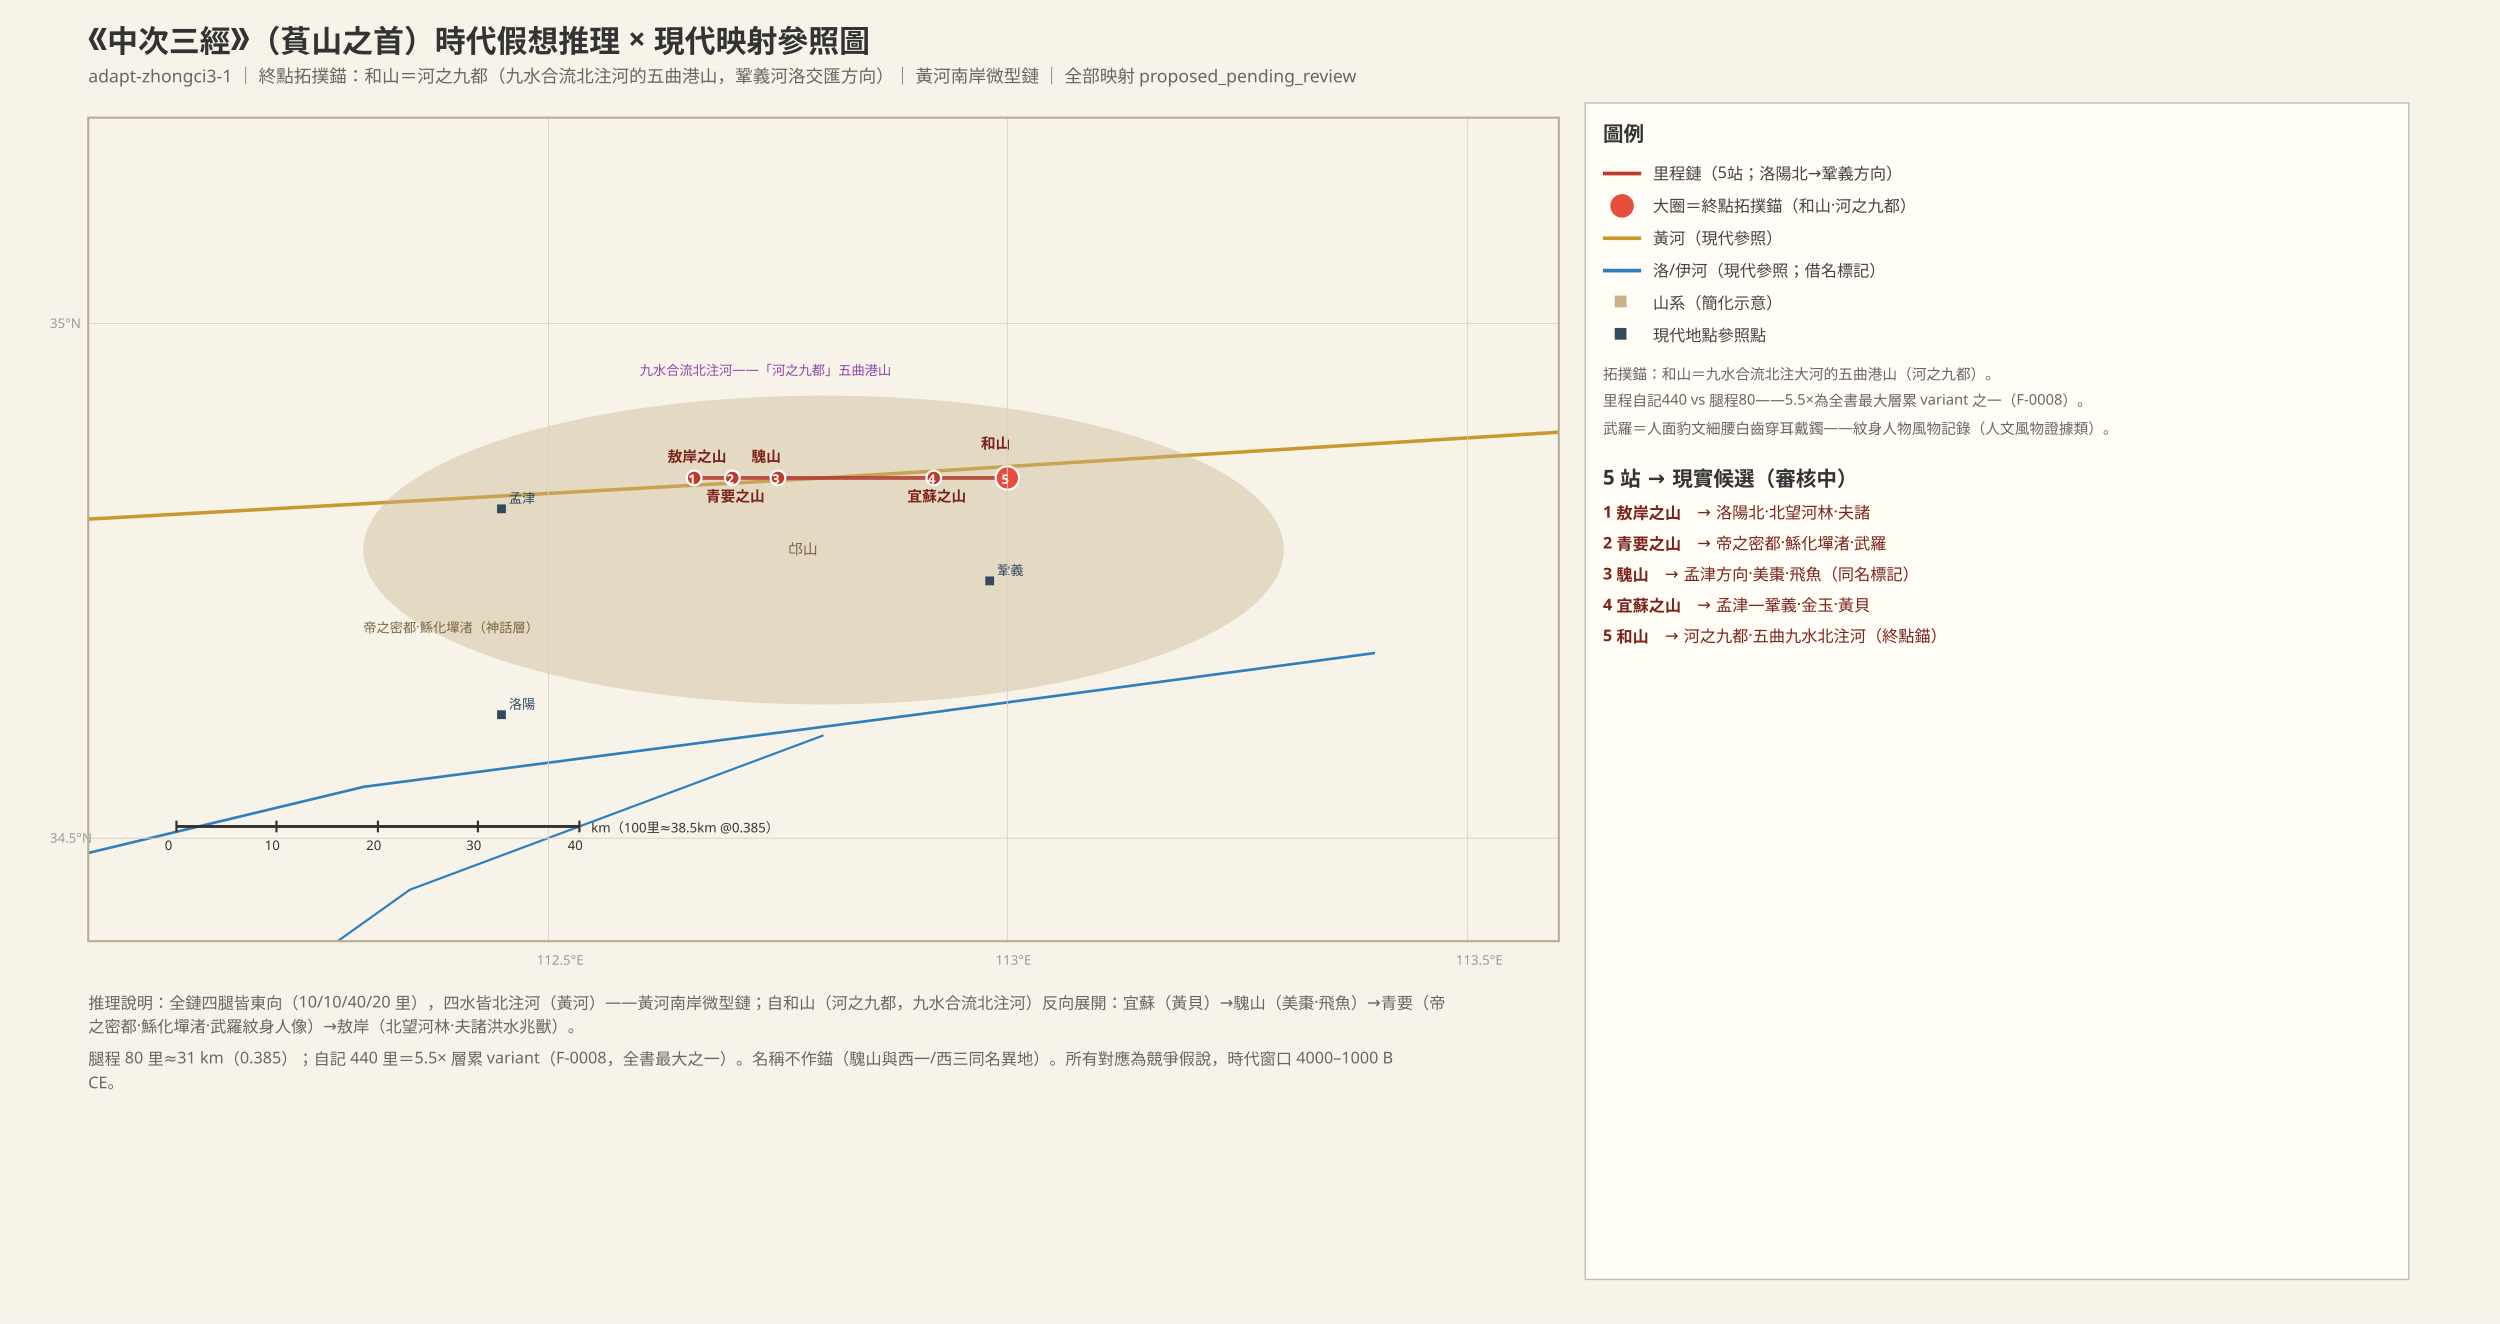
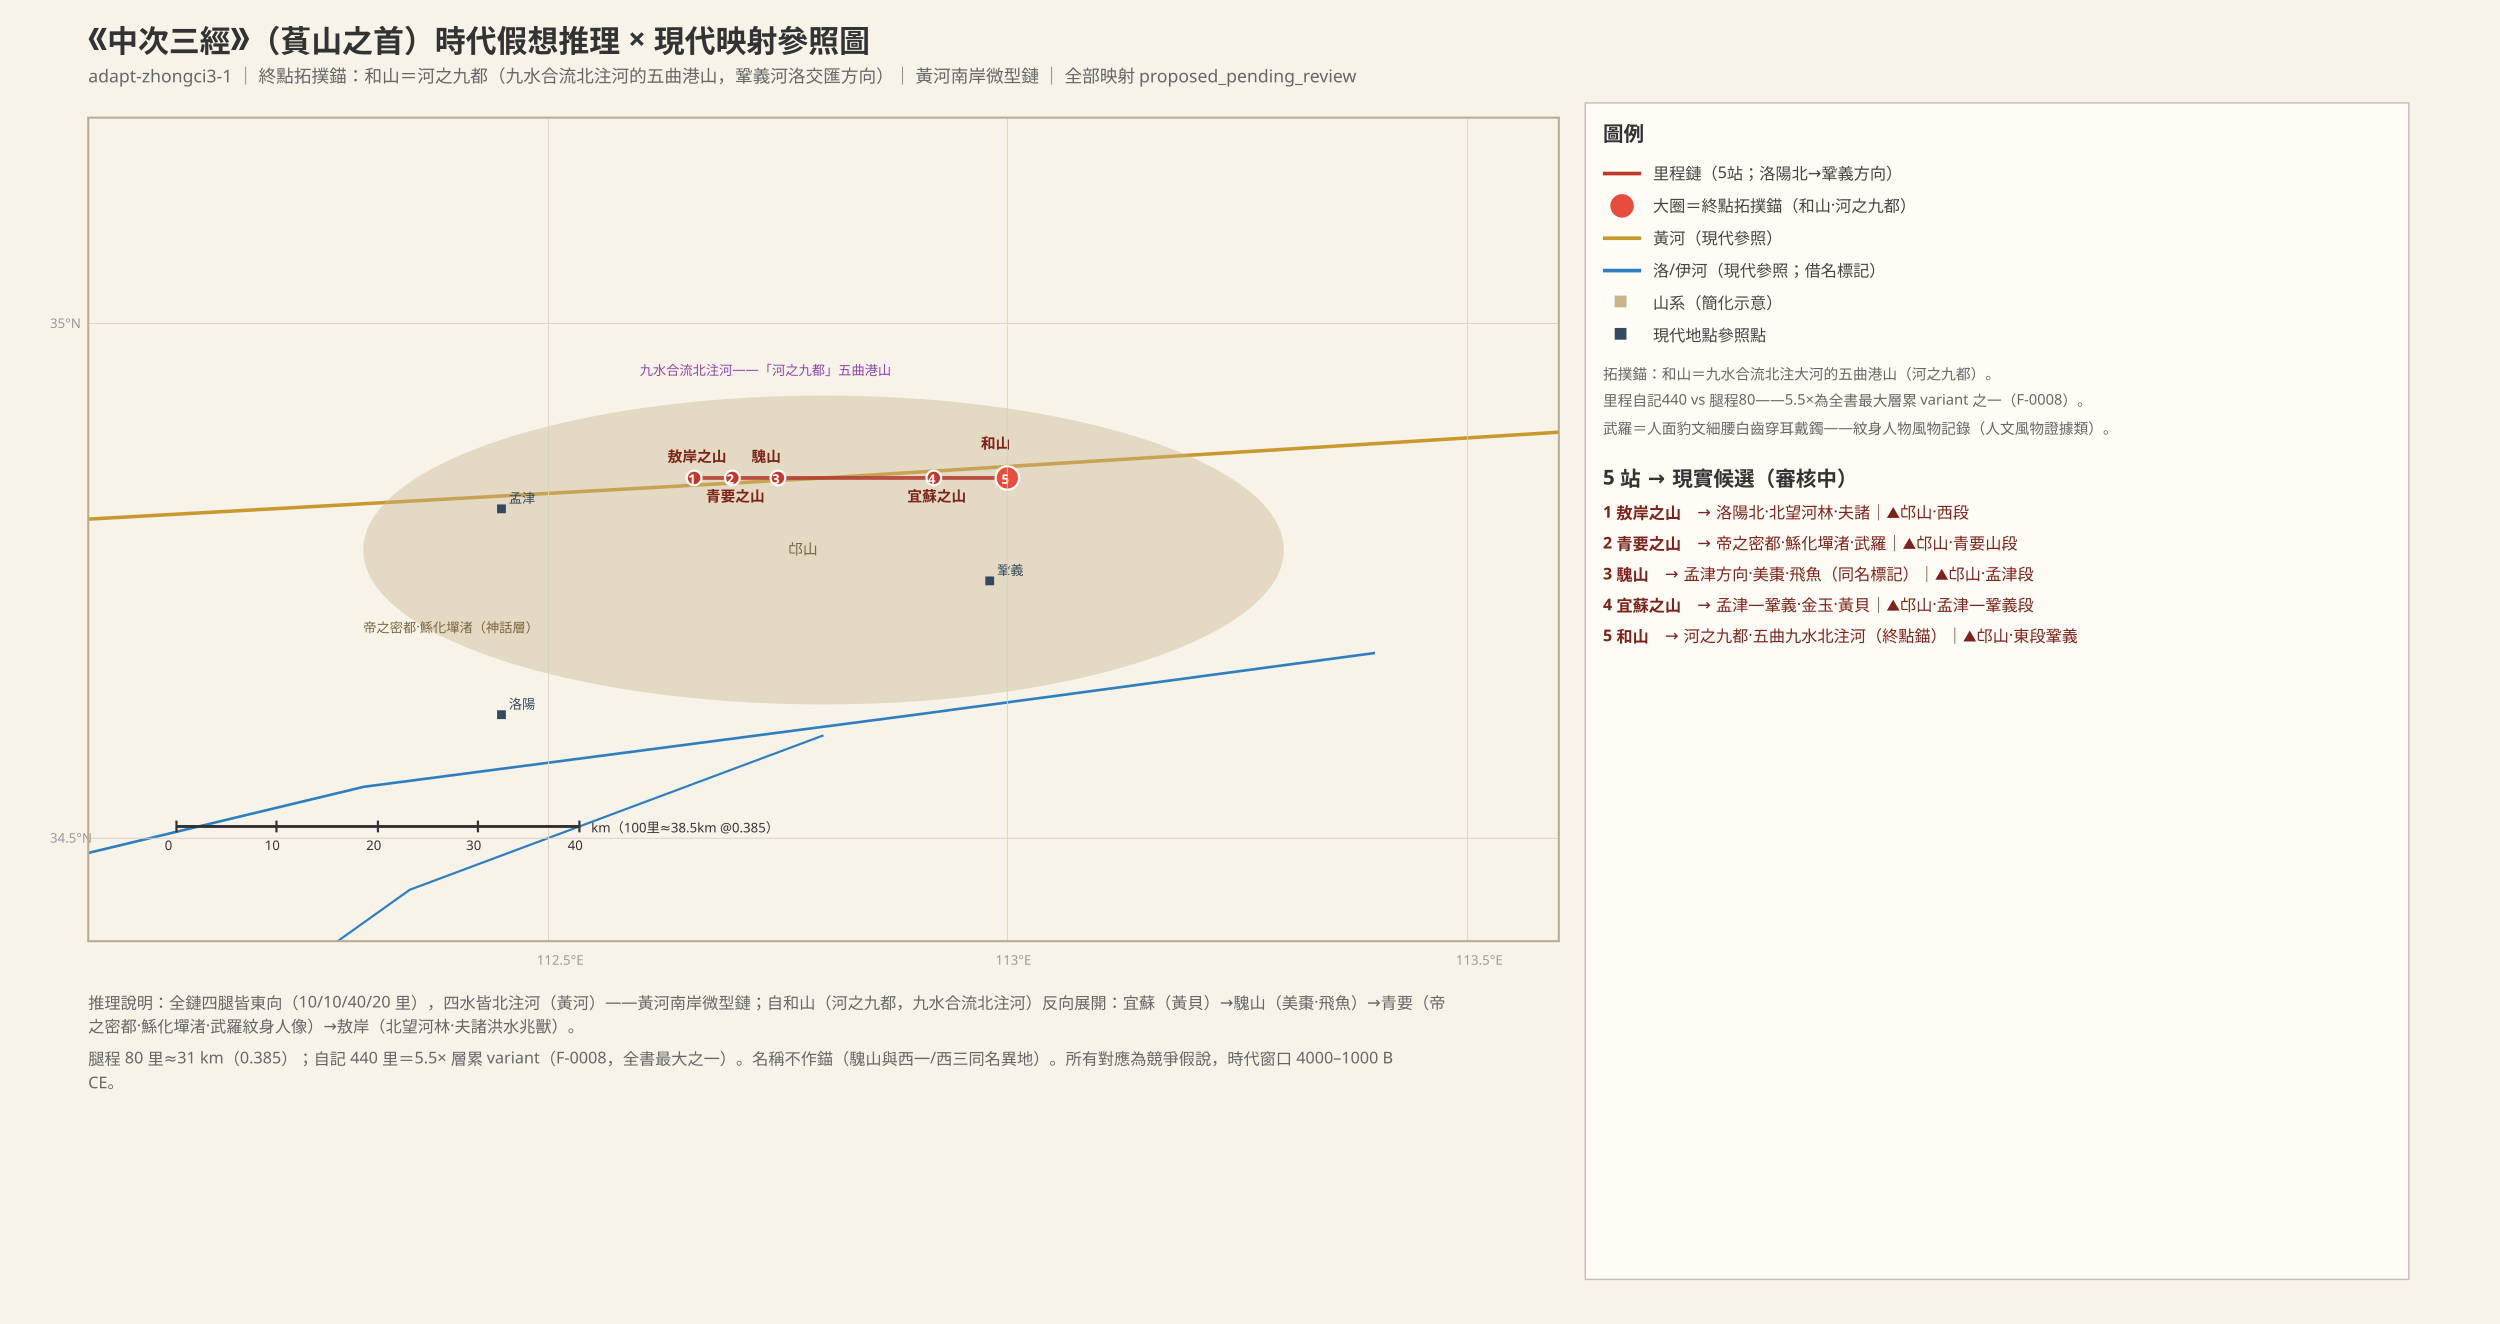
<svg xmlns="http://www.w3.org/2000/svg" width="1700" height="900" font-family="PingFang SC, Hiragino Sans GB, Microsoft YaHei, sans-serif">
  <rect width="1700" height="900" fill="#f7f3e8" />
  <defs>
    <marker id="arr" markerWidth="8" markerHeight="8" refX="7" refY="3" orient="auto">
      <path d="M0,0 L7,3 L0,6 Z" fill="#555" />
    </marker>
    <pattern id="sand" width="8" height="8" patternUnits="userSpaceOnUse">
      <rect width="8" height="8" fill="#efe3c0" />
      <circle cx="2" cy="2" r="0.8" fill="#d6b96a" />
      <circle cx="6" cy="6" r="0.8" fill="#d6b96a" />
    </pattern>
    <clipPath id="mapclip">
      <rect x="60" y="80" width="1000" height="560" />
    </clipPath>
  </defs>
  <text x="60" y="34" font-size="21" font-weight="bold" fill="#333">《中次三經》（萯山之首）時代假想推理 × 現代映射參照圖</text>
  <text x="60" y="56" font-size="12" fill="#666">adapt-zhongci3-1 ｜ 終點拓撲錨：和山＝河之九都（九水合流北注河的五曲港山，鞏義河洛交匯方向）｜ 黃河南岸微型鏈 ｜ 全部映射 proposed_pending_review</text>
  <g clip-path="url(#mapclip)">
    <polyline points="-9627.5,500.0 -8690.0,640.0 -7752.5,220.0 -7127.5,-200.0 -6315.0,-410.0 -5565.0,-515.0 -5065.0,-550.0 -4690.0,-830.0 -4315.0,-1390.0 -3940.0,-1810.0 -3565.0,-2230.0 -3127.5,-2650.0 -2815.0,-3070.0 -2190.0,-3490.0 -1502.5,-3630.0 -940.0,-3630.0 -502.5,-3490.0 -190.0,-3280.0 -190.0,-2790.0 -377.5,-2230.0 -627.5,-1600.0 -752.5,-970.0 -846.3,-340.0 -877.5,220.0 -846.3,500.0 -565.0,430.0 -65.0,360.0 560.0,325.0 1122.5,290.0 1685.0,220.0 2247.5,10.0 2747.5,-200.0 3185.0,-690.0 3560.0,-1180.0 3935.0,-1460.0 4310.0,-1600.0" fill="none" stroke="#c89a2e" stroke-width="2.4" />
    <polyline points="-1127.5,850.0 -627.5,745.0 -190.0,640.0 247.5,535.0 622.5,486.0 935.0,444.0" fill="none" stroke="#2f7fbf" stroke-width="1.8" />
    <polyline points="-377.5,1060.0 -65.0,850.0 278.7,605.0 560.0,500.0" fill="none" stroke="#2f7fbf" stroke-width="1.5" />
    <polyline points="247.5,-2370.0 372.5,-1810.0 60.0,-1320.0 -252.5,-550.0 -596.3,-200.0 -783.7,80.0" fill="none" stroke="#2f7fbf" stroke-width="1.6" />
    <ellipse cx="560" cy="374" rx="313" ry="105" fill="#c9b18a" opacity="0.4" />
    <text x="536" y="377" font-size="10" fill="#7a6540">邙山</text>
    <polyline points="472.5,325.0 497.5,325.0 528.8,325.0 635.0,325.0 685.0,325.0" fill="none" stroke="#b03a2e" stroke-width="2.6" opacity="0.85" />
    <circle cx="472" cy="325" r="5" fill="#c0392b" stroke="#fff" stroke-width="1.5" />
    <text x="468" y="329" font-size="9" fill="#fff" font-weight="bold">1</text>
    <text x="454" y="314" font-size="10" fill="#7b241c" font-weight="bold">敖岸之山</text>
    <circle cx="498" cy="325" r="5" fill="#c0392b" stroke="#fff" stroke-width="1.5" />
    <text x="494" y="329" font-size="9" fill="#fff" font-weight="bold">2</text>
    <text x="480" y="341" font-size="10" fill="#7b241c" font-weight="bold">青要之山</text>
    <circle cx="529" cy="325" r="5" fill="#c0392b" stroke="#fff" stroke-width="1.5" />
    <text x="525" y="329" font-size="9" fill="#fff" font-weight="bold">3</text>
    <text x="511" y="314" font-size="10" fill="#7b241c" font-weight="bold">騩山</text>
    <circle cx="635" cy="325" r="5" fill="#c0392b" stroke="#fff" stroke-width="1.5" />
    <text x="631" y="329" font-size="9" fill="#fff" font-weight="bold">4</text>
    <text x="617" y="341" font-size="10" fill="#7b241c" font-weight="bold">宜蘇之山</text>
    <circle cx="685" cy="325" r="8" fill="#e74c3c" stroke="#fff" stroke-width="1.5" />
    <text x="681" y="329" font-size="9" fill="#fff" font-weight="bold">5</text>
    <text x="667" y="305" font-size="10" fill="#7b241c" font-weight="bold">和山</text>
    <text x="435" y="255" font-size="9" fill="#8e44ad">九水合流北注河——「河之九都」五曲港山</text>
    <text x="247" y="430" font-size="9" fill="#7a6540">帝之密都·鯀化墠渚（神話層）</text>
    <rect x="338" y="483" width="6" height="6" fill="#34495e" />
    <text x="346" y="482" font-size="9" fill="#34495e">洛陽</text>
    <rect x="670" y="392" width="6" height="6" fill="#34495e" />
    <text x="678" y="391" font-size="9" fill="#34495e">鞏義</text>
    <rect x="338" y="343" width="6" height="6" fill="#34495e" />
    <text x="346" y="342" font-size="9" fill="#34495e">孟津</text>
  </g>
  <line x1="373" y1="640" x2="373" y2="80" stroke="#d9d2c0" stroke-width="0.6" />
  <text x="365" y="656" font-size="9" fill="#999">112.5°E</text>
  <line x1="685" y1="640" x2="685" y2="80" stroke="#d9d2c0" stroke-width="0.6" />
  <text x="677" y="656" font-size="9" fill="#999">113°E</text>
  <line x1="998" y1="640" x2="998" y2="80" stroke="#d9d2c0" stroke-width="0.6" />
  <text x="990" y="656" font-size="9" fill="#999">113.5°E</text>
  <line x1="60" y1="570" x2="1060" y2="570" stroke="#d9d2c0" stroke-width="0.6" />
  <text x="34" y="573" font-size="9" fill="#999">34.5°N</text>
  <line x1="60" y1="220" x2="1060" y2="220" stroke="#d9d2c0" stroke-width="0.6" />
  <text x="34" y="223" font-size="9" fill="#999">35°N</text>
  <rect x="60" y="80" width="1000" height="560" fill="none" stroke="#b8ad92" stroke-width="1.4" />
  <line x1="120" y1="562" x2="394" y2="562" stroke="#333" stroke-width="2" />
  <line x1="120" y1="558" x2="120" y2="566" stroke="#333" stroke-width="1.5" />
  <text x="112" y="578" font-size="9" fill="#333">0</text>
  <line x1="188" y1="558" x2="188" y2="566" stroke="#333" stroke-width="1.5" />
  <text x="180" y="578" font-size="9" fill="#333">10</text>
  <line x1="257" y1="558" x2="257" y2="566" stroke="#333" stroke-width="1.5" />
  <text x="249" y="578" font-size="9" fill="#333">20</text>
  <line x1="325" y1="558" x2="325" y2="566" stroke="#333" stroke-width="1.5" />
  <text x="317" y="578" font-size="9" fill="#333">30</text>
  <line x1="394" y1="558" x2="394" y2="566" stroke="#333" stroke-width="1.5" />
  <text x="386" y="578" font-size="9" fill="#333">40</text>
  <text x="402" y="566" font-size="9" fill="#333">km（100里≈38.5km @0.385）</text>
  <rect x="1078" y="70" width="560" height="800" fill="#fffdf5" stroke="#cbb" />
  <text x="1090" y="96" font-size="14" font-weight="bold" fill="#333">圖例</text>
  <line x1="1090" y1="118" x2="1116" y2="118" stroke="#c0392b" stroke-width="2.5" />
  <text x="1124" y="122" font-size="11" fill="#444">里程鏈（5站；洛陽北→鞏義方向）</text>
  <circle cx="1103" cy="140" r="8" fill="#e74c3c" />
  <text x="1124" y="144" font-size="11" fill="#444">大圈＝終點拓撲錨（和山·河之九都）</text>
  <line x1="1090" y1="162" x2="1116" y2="162" stroke="#c89a2e" stroke-width="2.5" />
  <text x="1124" y="166" font-size="11" fill="#444">黃河（現代參照）</text>
  <line x1="1090" y1="184" x2="1116" y2="184" stroke="#2f7fbf" stroke-width="2.5" />
  <text x="1124" y="188" font-size="11" fill="#444">洛/伊河（現代參照；借名標記）</text>
  <rect x="1098" y="201" width="8" height="8" fill="#c9b18a" />
  <text x="1124" y="210" font-size="11" fill="#444">山系（簡化示意）</text>
  <rect x="1098" y="223" width="8" height="8" fill="#34495e" />
  <text x="1124" y="232" font-size="11" fill="#444">現代地點參照點</text>
  <text x="1090" y="258" font-size="10" fill="#666">拓撲錨：和山＝九水合流北注大河的五曲港山（河之九都）。</text>
  <text x="1090" y="276" font-size="10" fill="#666">里程自記440 vs 腿程80——5.5×為全書最大層累 variant 之一（F-0008）。</text>
  <text x="1090" y="295" font-size="10" fill="#666">武羅＝人面豹文細腰白齒穿耳戴鐲——紋身人物風物記錄（人文風物證據類）。</text>
  <text x="1090" y="329.5" font-size="14" font-weight="bold" fill="#333">5 站 → 現實候選（審核中）</text>
  <text x="1090" y="352" font-size="11" fill="#7b241c">
-     <tspan font-weight="bold"> 1 敖岸之山</tspan>　→ 洛陽北·北望河林·夫諸</text>
+     <tspan font-weight="bold"> 1 敖岸之山</tspan>　→ 洛陽北·北望河林·夫諸｜⛰邙山·西段</text>
  <text x="1090" y="373" font-size="11" fill="#7b241c">
-     <tspan font-weight="bold"> 2 青要之山</tspan>　→ 帝之密都·鯀化墠渚·武羅</text>
+     <tspan font-weight="bold"> 2 青要之山</tspan>　→ 帝之密都·鯀化墠渚·武羅｜⛰邙山·青要山段</text>
  <text x="1090" y="394" font-size="11" fill="#7b241c">
-     <tspan font-weight="bold"> 3 騩山</tspan>　→ 孟津方向·美棗·飛魚（同名標記）</text>
+     <tspan font-weight="bold"> 3 騩山</tspan>　→ 孟津方向·美棗·飛魚（同名標記）｜⛰邙山·孟津段</text>
  <text x="1090" y="415" font-size="11" fill="#7b241c">
-     <tspan font-weight="bold"> 4 宜蘇之山</tspan>　→ 孟津—鞏義·金玉·黃貝</text>
+     <tspan font-weight="bold"> 4 宜蘇之山</tspan>　→ 孟津—鞏義·金玉·黃貝｜⛰邙山·孟津—鞏義段</text>
  <text x="1090" y="436" font-size="11" fill="#7b241c">
-     <tspan font-weight="bold"> 5 和山</tspan>　→ 河之九都·五曲九水北注河（終點錨）</text>
+     <tspan font-weight="bold"> 5 和山</tspan>　→ 河之九都·五曲九水北注河（終點錨）｜⛰邙山·東段鞏義</text>
  <text x="60" y="686" font-size="11" fill="#666">推理說明：全鏈四腿皆東向（10/10/40/20 里），四水皆北注河（黃河）——黃河南岸微型鏈；自和山（河之九都，九水合流北注河）反向展開：宜蘇（黃貝）→騩山（美棗·飛魚）→青要（帝</text>
  <text x="60" y="702" font-size="11" fill="#666">之密都·鯀化墠渚·武羅紋身人像）→敖岸（北望河林·夫諸洪水兆獸）。</text>
  <text x="60" y="724" font-size="11" fill="#666">腿程 80 里≈31 km（0.385）；自記 440 里＝5.5× 層累 variant（F-0008，全書最大之一）。名稱不作錨（騩山與西一/西三同名異地）。所有對應為競爭假說，時代窗口 4000–1000 B</text>
  <text x="60" y="740" font-size="11" fill="#666">CE。</text>
</svg>
